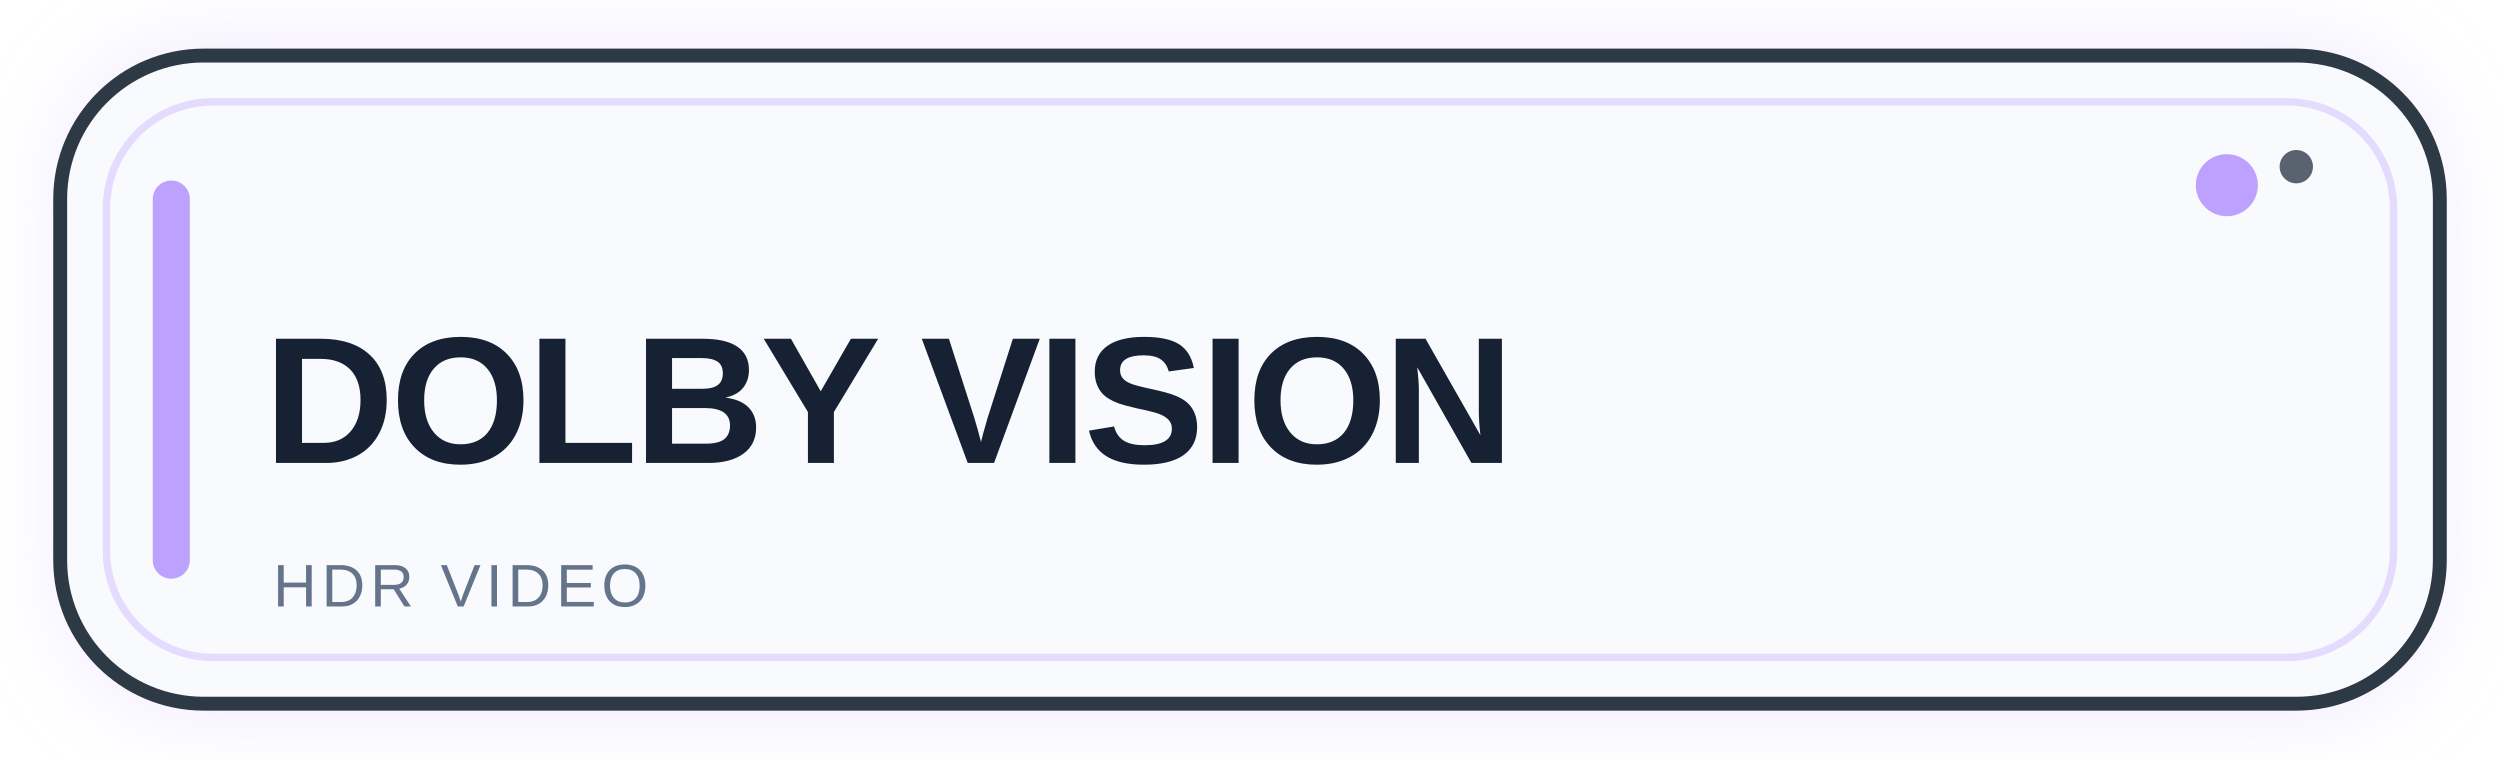
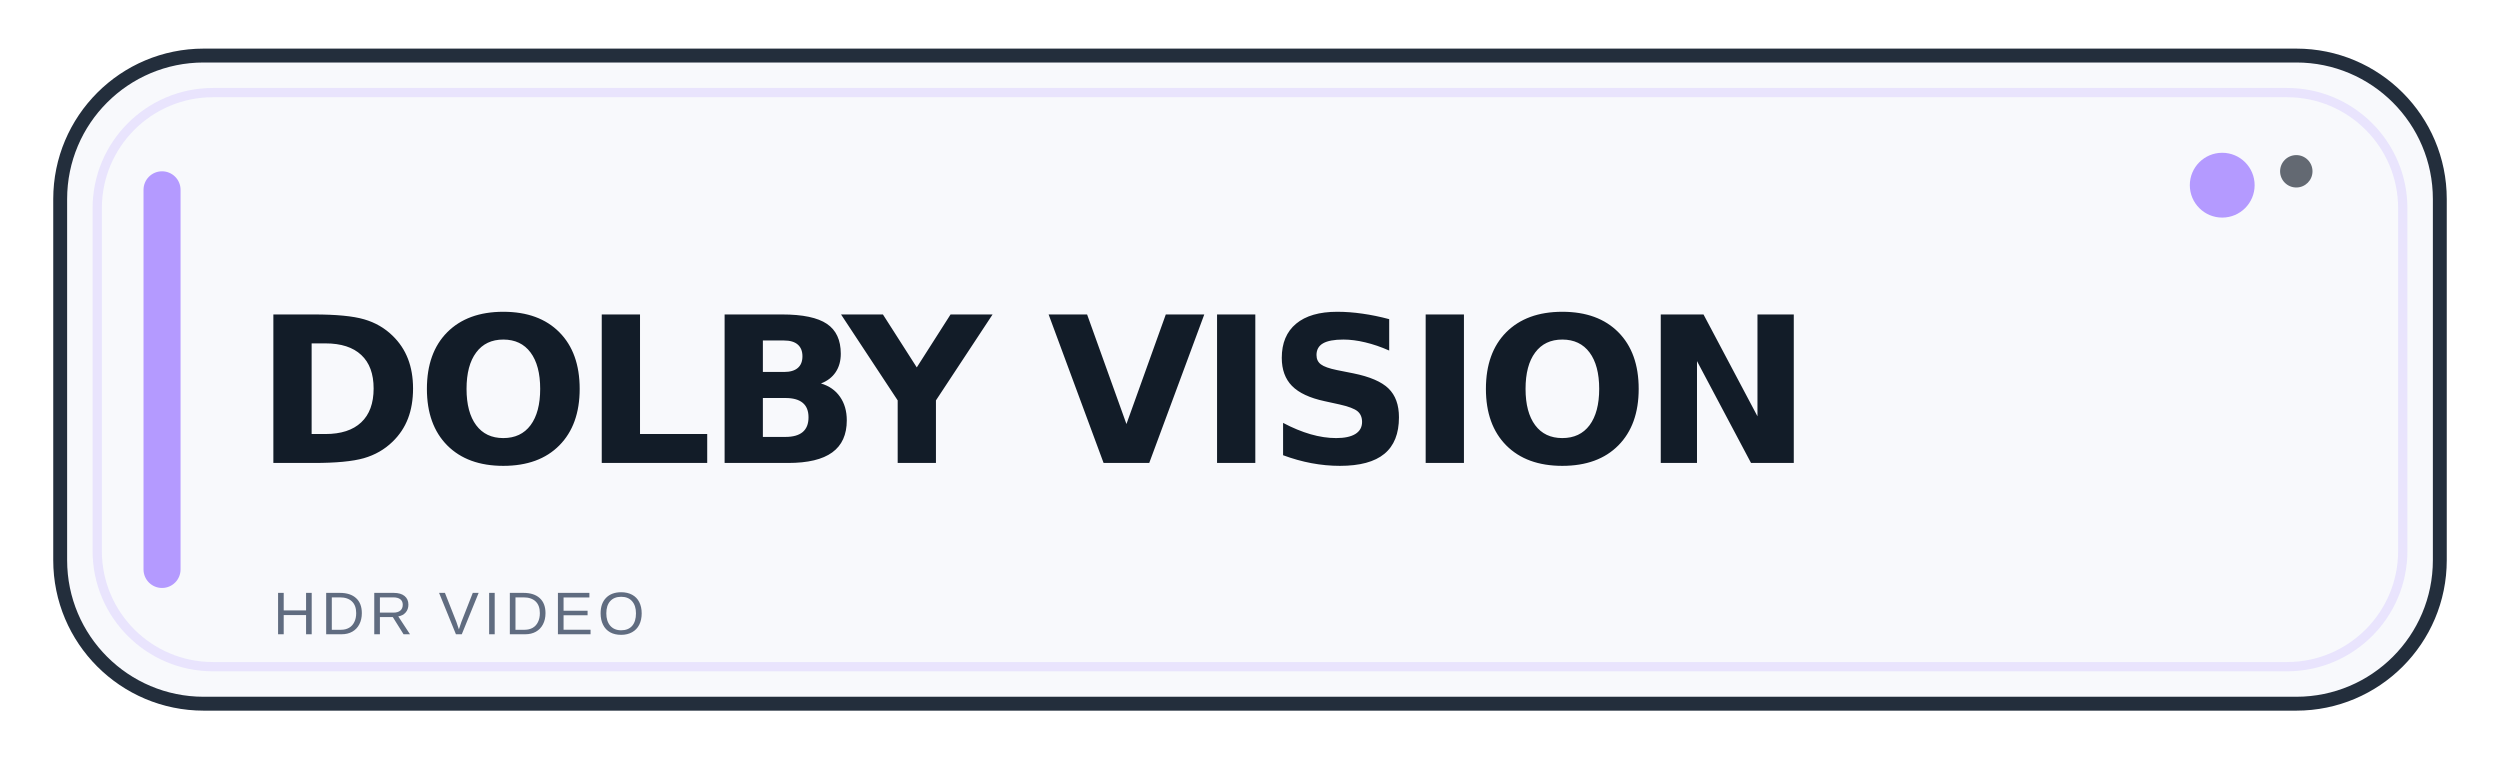
<svg xmlns="http://www.w3.org/2000/svg" width="540" height="164" viewBox="0 0 540 164" role="img" aria-label="DOLBY VISION">
  <defs>
    <filter id="glow">
-       <feGaussianBlur stdDeviation="10" />
+       <feGaussianBlur stdDeviation="7" />
    </filter>
  </defs>
-   <rect x="15" y="11" width="510" height="142" rx="29" fill="#BDA1FF" opacity=".26" filter="url(#glow)" />
-   <rect x="13" y="12" width="514" height="140" rx="31" fill="#F9FAFD" stroke="#2E3946" stroke-width="3" />
-   <rect x="23" y="22" width="494" height="120" rx="23" fill="none" stroke="#BDA1FF" stroke-width="1.6" stroke-opacity=".35" />
-   <rect x="33" y="39" width="8" height="86" rx="4" fill="#BDA1FF" />
-   <circle cx="481" cy="40" r="6.7" fill="#BDA1FF" />
-   <circle cx="496" cy="36" r="3.6" fill="#162233" opacity=".7" />
-   <text x="57" y="100" font-family="Arial,DejaVu Sans,sans-serif" font-weight="800" font-size="39" fill="#162233" letter-spacing="-.8">DOLBY VISION</text>
-   <text x="59" y="131" font-family="Arial,DejaVu Sans,sans-serif" font-size="13" letter-spacing="1.1" fill="#64748B">HDR VIDEO</text>
+   <rect x="29" y="27" width="482" height="110" rx="31" fill="#B49AFF" opacity=".16" filter="url(#glow)" />
+   <rect x="13" y="12" width="514" height="140" rx="31" fill="#F8F9FC" stroke="#232E3C" stroke-width="3" />
+   <rect x="21" y="20" width="498" height="124" rx="25" fill="none" stroke="#B49AFF" stroke-opacity=".22" stroke-width="2" />
+   <rect x="31" y="37" width="8" height="90" rx="4" fill="#B49AFF" />
+   <circle cx="480" cy="40" r="7" fill="#B49AFF" />
+   <circle cx="496" cy="37" r="3.5" fill="#121C28" opacity=".65" />
+   <text x="55" y="100" font-size="44" letter-spacing="-1.5" font-family="DejaVu Sans,Arial,sans-serif" font-weight="800" fill="#121C28">DOLBY VISION</text>
+   <text x="59" y="137" font-size="13" letter-spacing="1" font-family="Arial,sans-serif" fill="#606C80">HDR VIDEO</text>
</svg>
